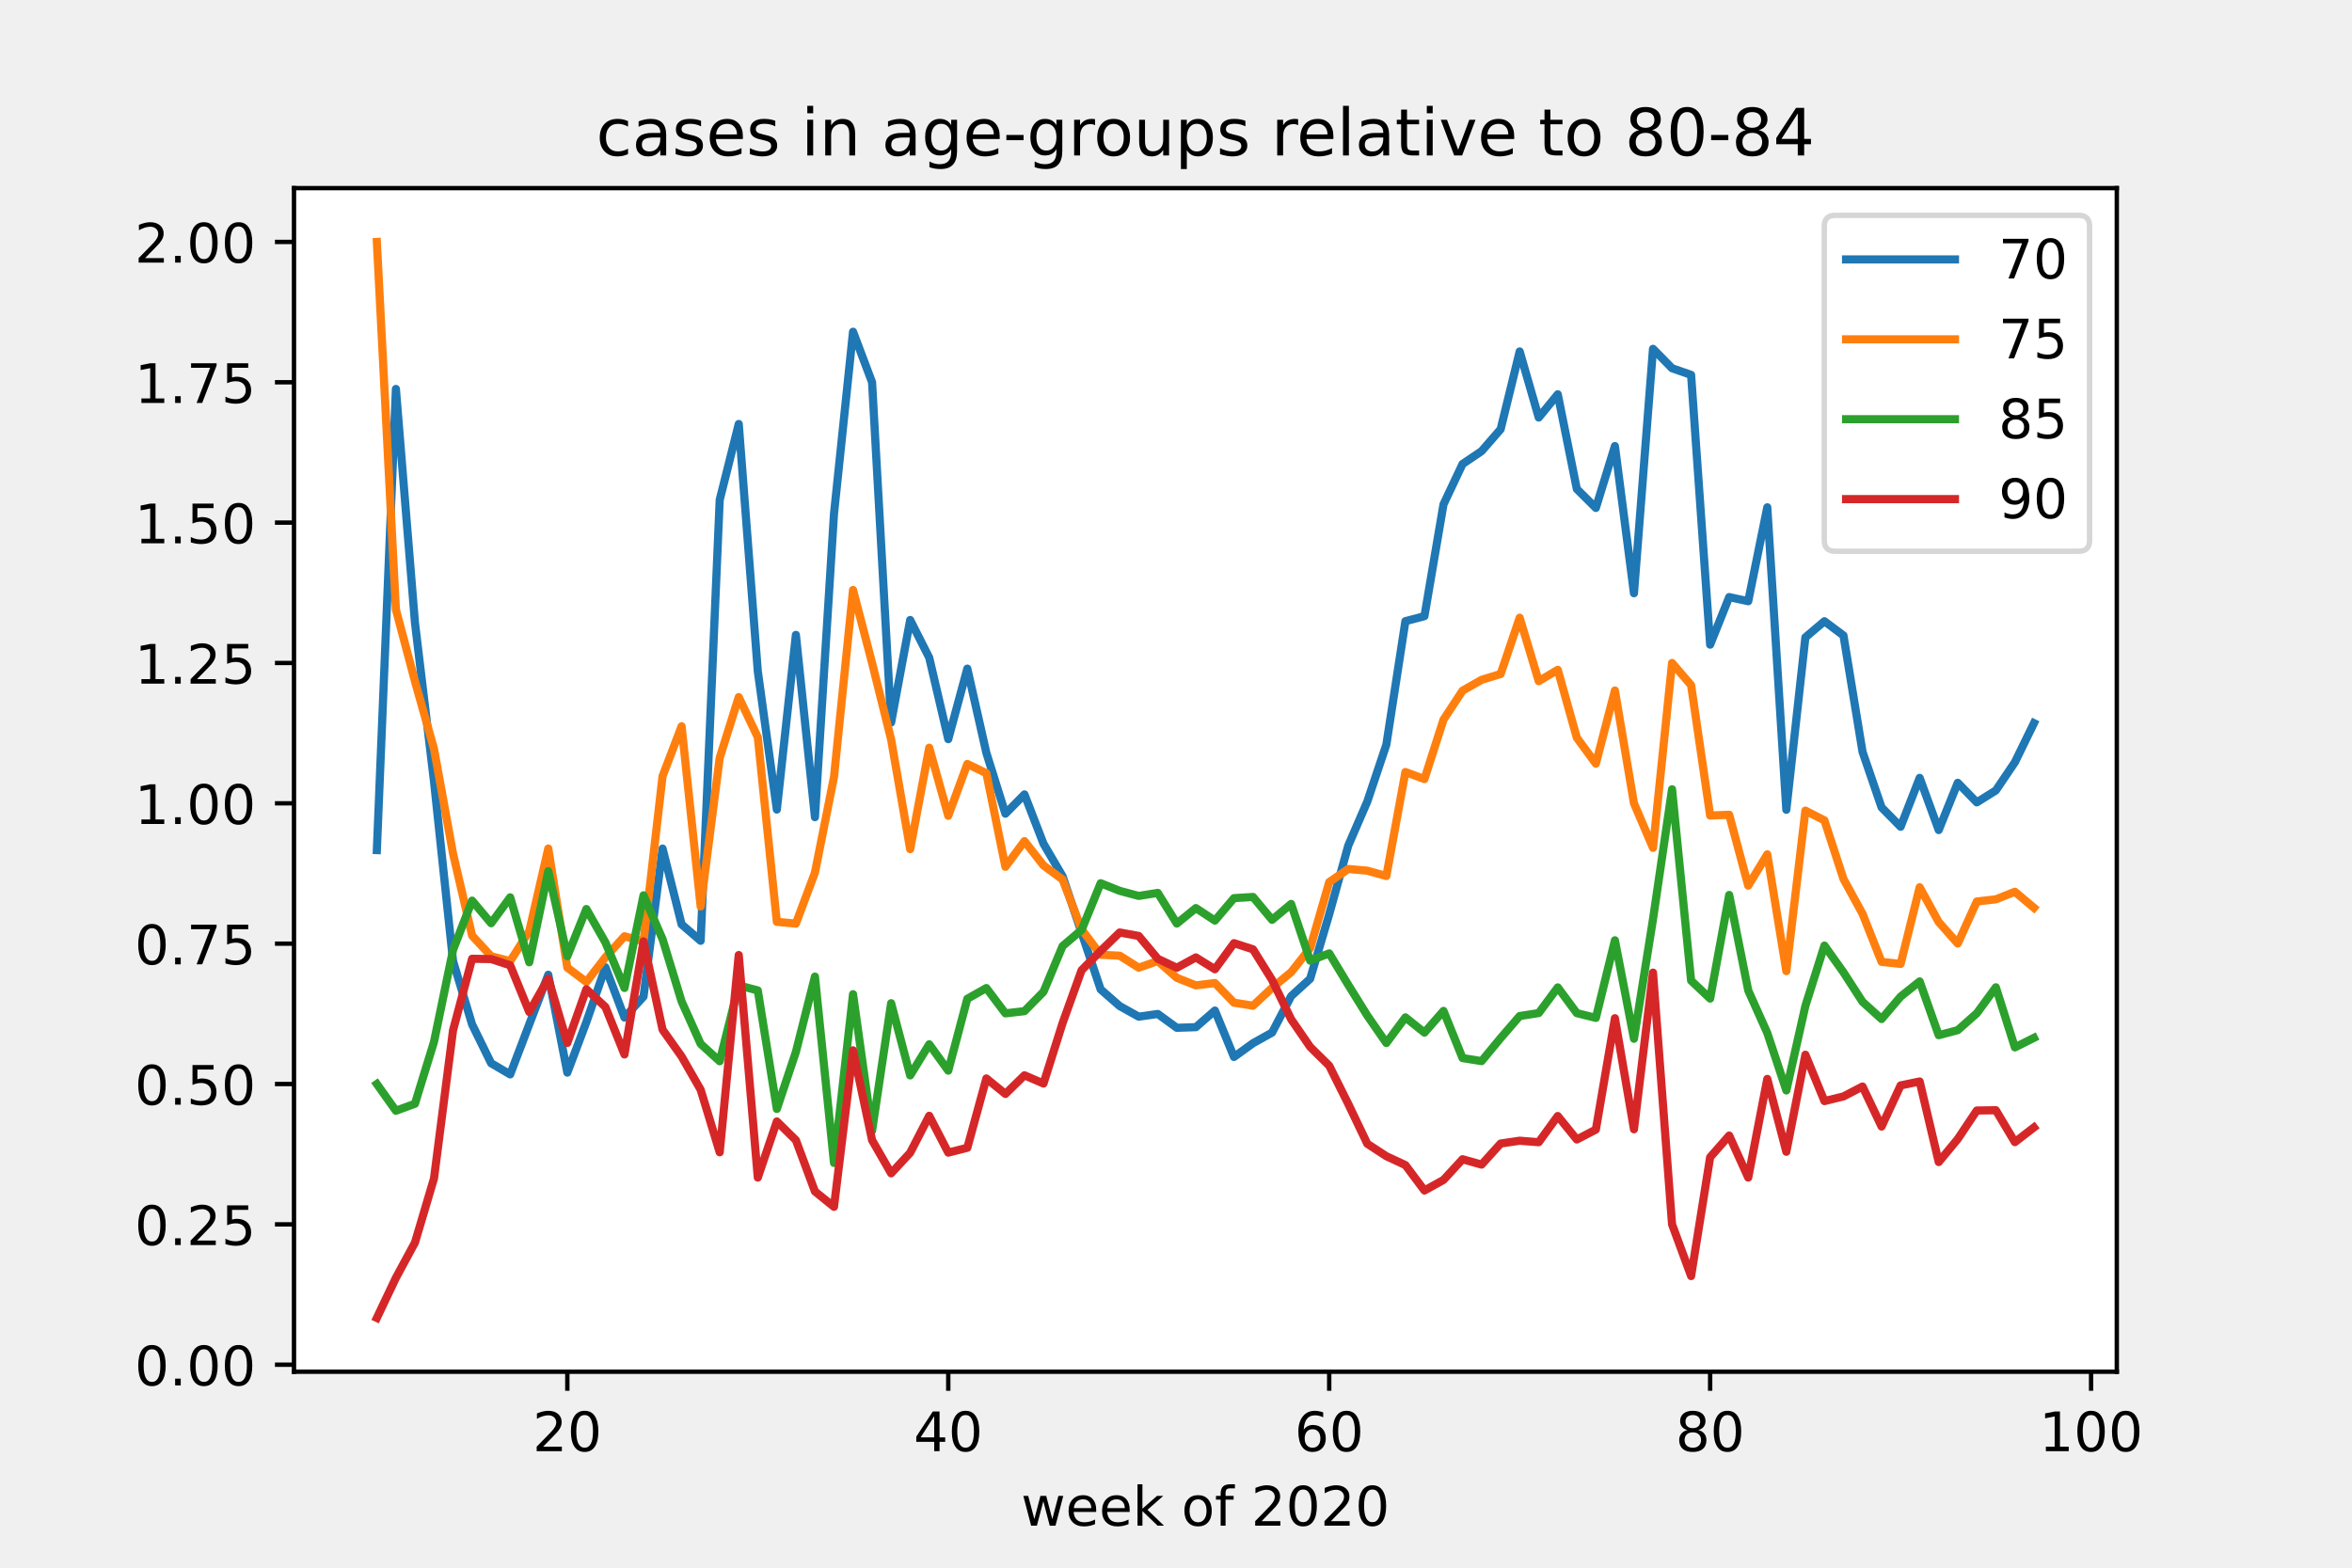
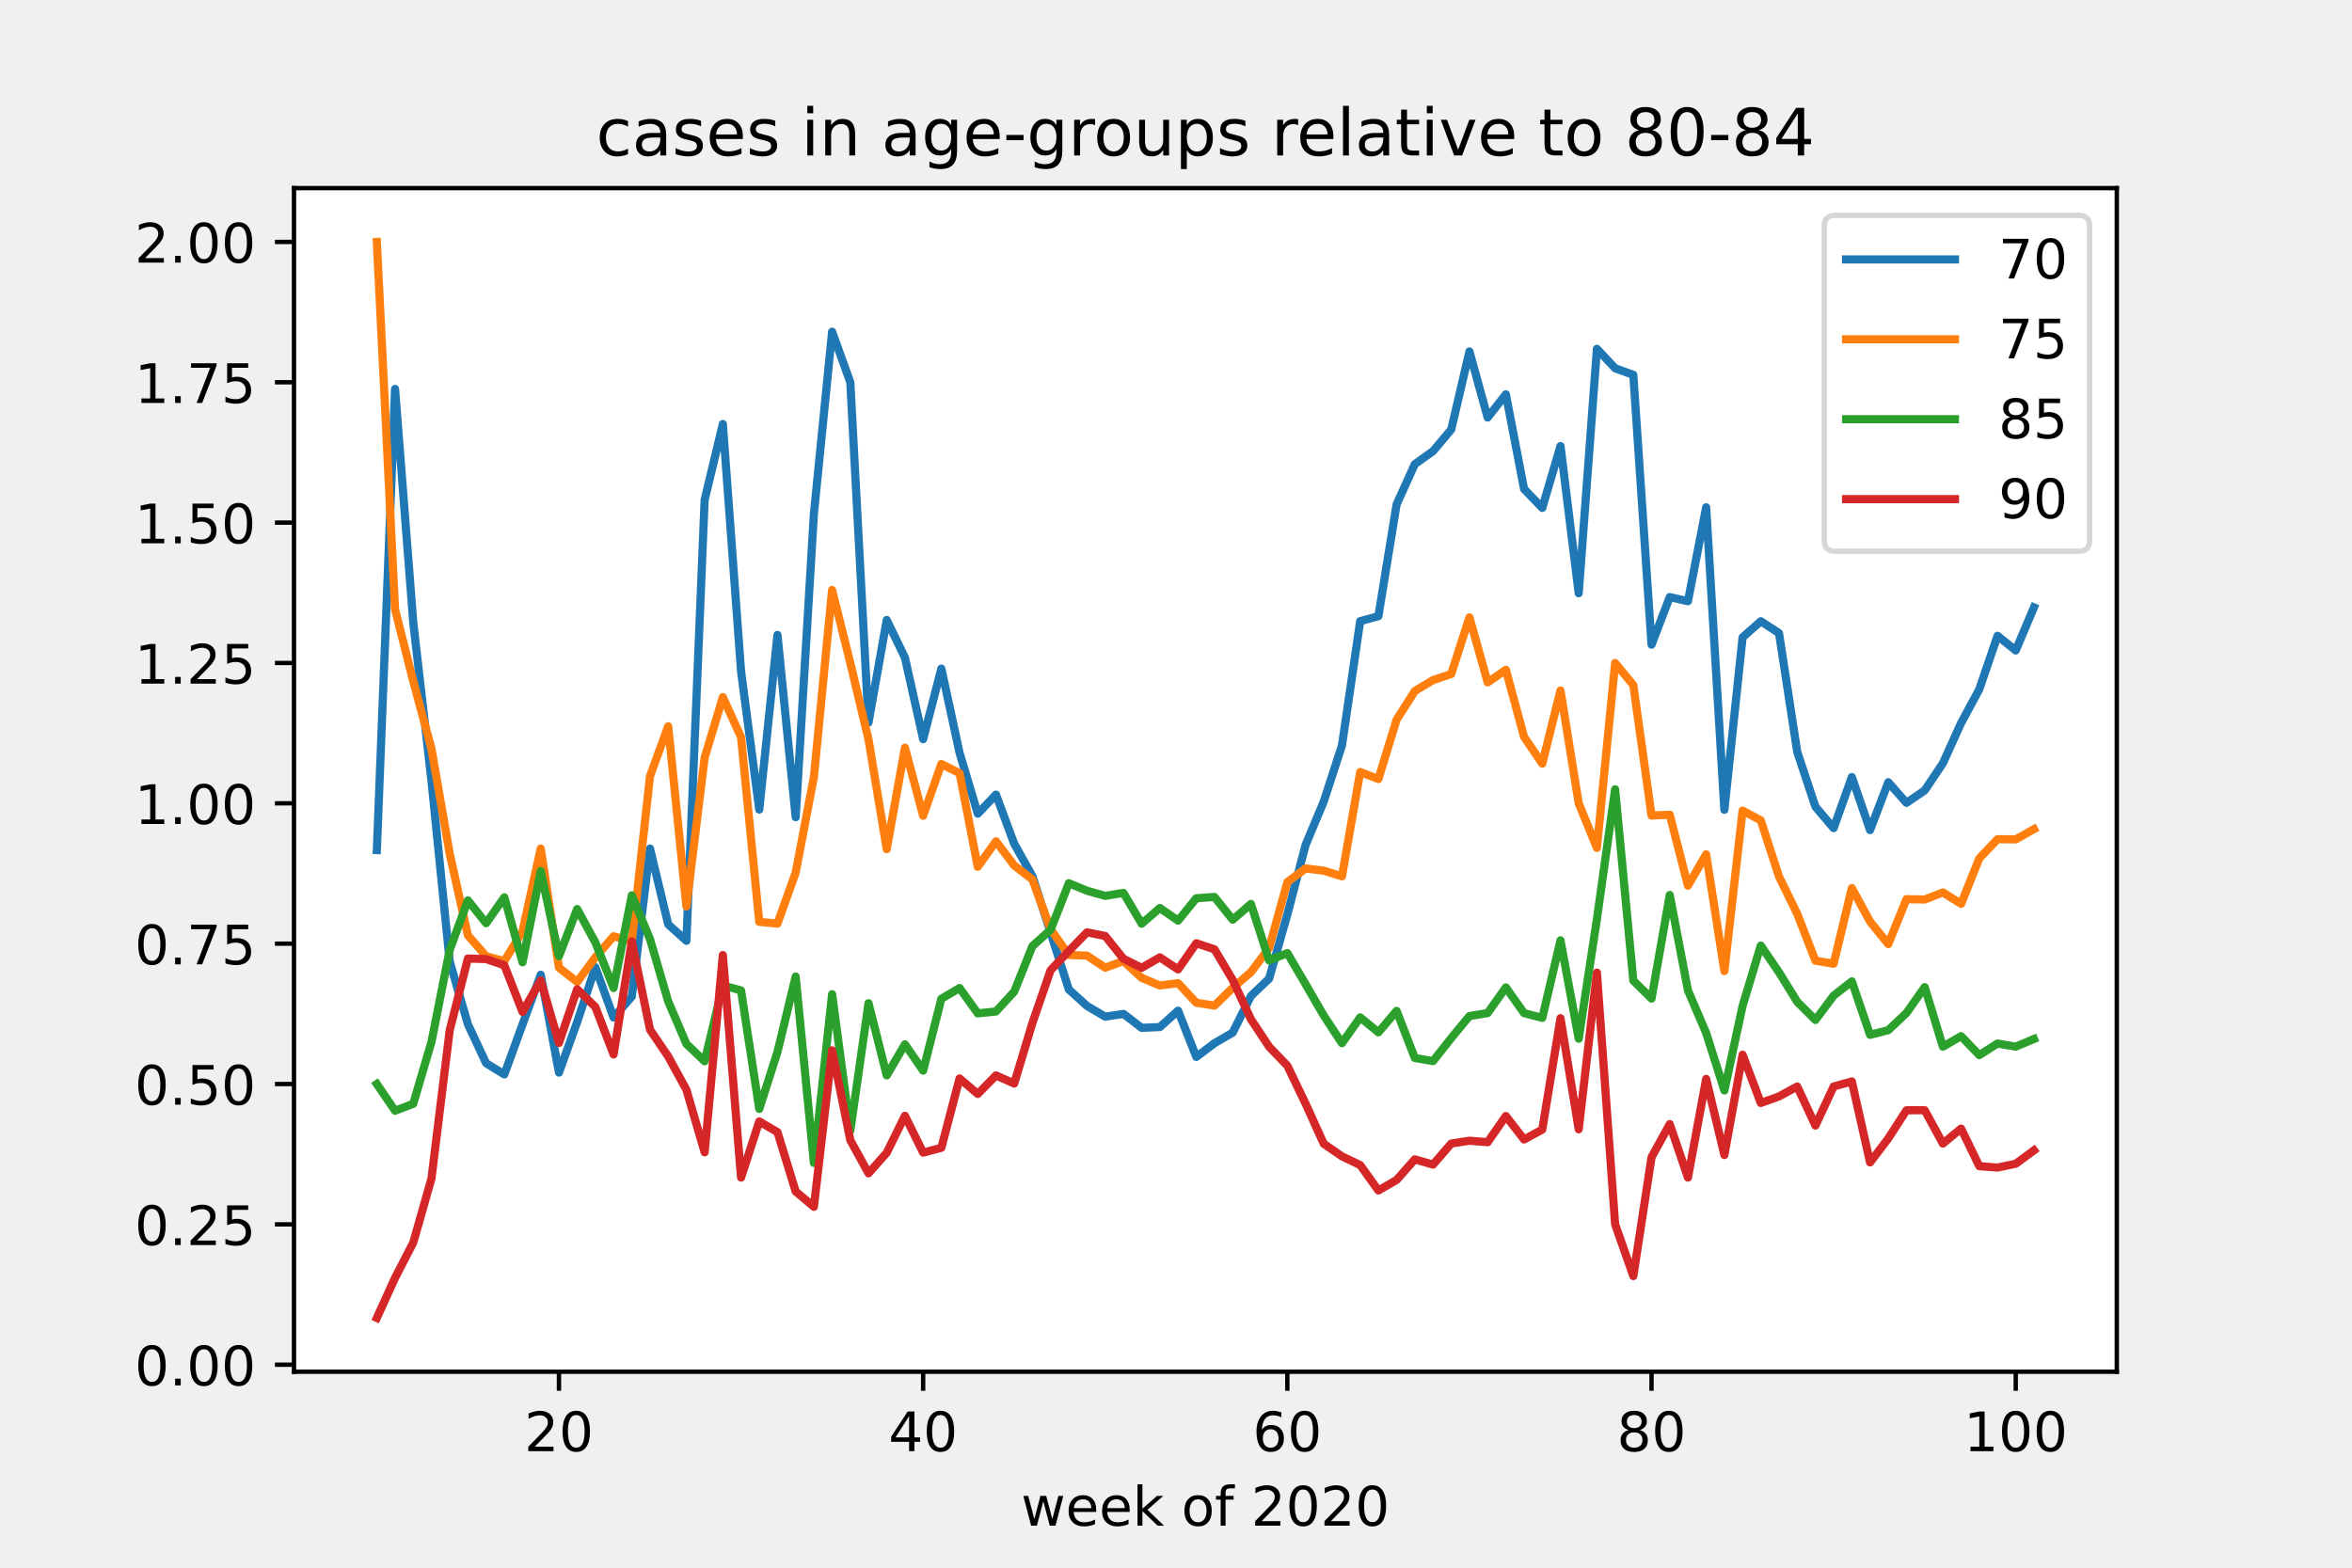
<svg xmlns="http://www.w3.org/2000/svg" xmlns:xlink="http://www.w3.org/1999/xlink" height="288pt" version="1.1" viewBox="0 0 432 288" width="432pt">
  <defs>
    <style type="text/css">*{stroke-linecap:butt;stroke-linejoin:round;}</style>
  </defs>
  <g id="figure_1">
    <g id="patch_1">
      <path d="M 0 288  L 432 288  L 432 0  L 0 0  z " style="fill:none;" />
    </g>
    <g id="axes_1">
      <g id="patch_2">
        <path d="M 54 252  L 388.8 252  L 388.8 34.56  L 54 34.56  z " style="fill:#ffffff;" />
      </g>
      <g id="matplotlib.axis_1">
        <g id="xtick_1">
          <g id="line2d_1">
            <defs>
-               <path d="M 0 0  L 0 3.5  " id="m9b6ae90cbb" style="stroke:#000000;stroke-width:0.8;" />
+               <path d="M 0 0  L 0 3.5  " id="m6899e95be1" style="stroke:#000000;stroke-width:0.8;" />
            </defs>
            <g>
-               <use style="stroke:#000000;stroke-width:0.8;" x="104.203" xlink:href="#m9b6ae90cbb" y="252" />
+               <use style="stroke:#000000;stroke-width:0.8;" x="102.665" xlink:href="#m6899e95be1" y="252" />
            </g>
          </g>
          <g id="text_1">
-             <g transform="translate(97.84001 266.5984)scale(0.1 -0.1)">
+             <g transform="translate(96.30223 266.5984)scale(0.1 -0.1)">
              <defs>
                <path d="M 1228 531  L 3431 531  L 3431 0  L 469 0  L 469 531  Q 828 903 1448 1529  Q 2069 2156 2228 2338  Q 2531 2678 2651 2914  Q 2772 3150 2772 3378  Q 2772 3750 2511 3984  Q 2250 4219 1831 4219  Q 1534 4219 1204 4116  Q 875 4013 500 3803  L 500 4441  Q 881 4594 1212 4672  Q 1544 4750 1819 4750  Q 2544 4750 2975 4387  Q 3406 4025 3406 3419  Q 3406 3131 3298 2873  Q 3191 2616 2906 2266  Q 2828 2175 2409 1742  Q 1991 1309 1228 531  z " id="DejaVuSans-32" transform="scale(0.015625)" />
                <path d="M 2034 4250  Q 1547 4250 1301 3770  Q 1056 3291 1056 2328  Q 1056 1369 1301 889  Q 1547 409 2034 409  Q 2525 409 2770 889  Q 3016 1369 3016 2328  Q 3016 3291 2770 3770  Q 2525 4250 2034 4250  z M 2034 4750  Q 2819 4750 3233 4129  Q 3647 3509 3647 2328  Q 3647 1150 3233 529  Q 2819 -91 2034 -91  Q 1250 -91 836 529  Q 422 1150 422 2328  Q 422 3509 836 4129  Q 1250 4750 2034 4750  z " id="DejaVuSans-30" transform="scale(0.015625)" />
              </defs>
              <use xlink:href="#DejaVuSans-32" />
              <use x="63.623" xlink:href="#DejaVuSans-30" />
            </g>
          </g>
        </g>
        <g id="xtick_2">
          <g id="line2d_2">
            <g>
-               <use style="stroke:#000000;stroke-width:0.8;" x="174.171" xlink:href="#m9b6ae90cbb" y="252" />
+               <use style="stroke:#000000;stroke-width:0.8;" x="169.558" xlink:href="#m6899e95be1" y="252" />
            </g>
          </g>
          <g id="text_2">
-             <g transform="translate(167.8087 266.5984)scale(0.1 -0.1)">
+             <g transform="translate(163.1953 266.5984)scale(0.1 -0.1)">
              <defs>
                <path d="M 2419 4116  L 825 1625  L 2419 1625  L 2419 4116  z M 2253 4666  L 3047 4666  L 3047 1625  L 3713 1625  L 3713 1100  L 3047 1100  L 3047 0  L 2419 0  L 2419 1100  L 313 1100  L 313 1709  L 2253 4666  z " id="DejaVuSans-34" transform="scale(0.015625)" />
              </defs>
              <use xlink:href="#DejaVuSans-34" />
              <use x="63.623" xlink:href="#DejaVuSans-30" />
            </g>
          </g>
        </g>
        <g id="xtick_3">
          <g id="line2d_3">
            <g>
-               <use style="stroke:#000000;stroke-width:0.8;" x="244.14" xlink:href="#m9b6ae90cbb" y="252" />
+               <use style="stroke:#000000;stroke-width:0.8;" x="236.451" xlink:href="#m6899e95be1" y="252" />
            </g>
          </g>
          <g id="text_3">
-             <g transform="translate(237.7773 266.5984)scale(0.1 -0.1)">
+             <g transform="translate(230.0884 266.5984)scale(0.1 -0.1)">
              <defs>
                <path d="M 2113 2584  Q 1688 2584 1439 2293  Q 1191 2003 1191 1497  Q 1191 994 1439 701  Q 1688 409 2113 409  Q 2538 409 2786 701  Q 3034 994 3034 1497  Q 3034 2003 2786 2293  Q 2538 2584 2113 2584  z M 3366 4563  L 3366 3988  Q 3128 4100 2886 4159  Q 2644 4219 2406 4219  Q 1781 4219 1451 3797  Q 1122 3375 1075 2522  Q 1259 2794 1537 2939  Q 1816 3084 2150 3084  Q 2853 3084 3261 2657  Q 3669 2231 3669 1497  Q 3669 778 3244 343  Q 2819 -91 2113 -91  Q 1303 -91 875 529  Q 447 1150 447 2328  Q 447 3434 972 4092  Q 1497 4750 2381 4750  Q 2619 4750 2861 4703  Q 3103 4656 3366 4563  z " id="DejaVuSans-36" transform="scale(0.015625)" />
              </defs>
              <use xlink:href="#DejaVuSans-36" />
              <use x="63.623" xlink:href="#DejaVuSans-30" />
            </g>
          </g>
        </g>
        <g id="xtick_4">
          <g id="line2d_4">
            <g>
-               <use style="stroke:#000000;stroke-width:0.8;" x="314.108" xlink:href="#m9b6ae90cbb" y="252" />
+               <use style="stroke:#000000;stroke-width:0.8;" x="303.344" xlink:href="#m6899e95be1" y="252" />
            </g>
          </g>
          <g id="text_4">
-             <g transform="translate(307.746 266.5984)scale(0.1 -0.1)">
+             <g transform="translate(296.9816 266.5984)scale(0.1 -0.1)">
              <defs>
                <path d="M 2034 2216  Q 1584 2216 1326 1975  Q 1069 1734 1069 1313  Q 1069 891 1326 650  Q 1584 409 2034 409  Q 2484 409 2743 651  Q 3003 894 3003 1313  Q 3003 1734 2745 1975  Q 2488 2216 2034 2216  z M 1403 2484  Q 997 2584 770 2862  Q 544 3141 544 3541  Q 544 4100 942 4425  Q 1341 4750 2034 4750  Q 2731 4750 3128 4425  Q 3525 4100 3525 3541  Q 3525 3141 3298 2862  Q 3072 2584 2669 2484  Q 3125 2378 3379 2068  Q 3634 1759 3634 1313  Q 3634 634 3220 271  Q 2806 -91 2034 -91  Q 1263 -91 848 271  Q 434 634 434 1313  Q 434 1759 690 2068  Q 947 2378 1403 2484  z M 1172 3481  Q 1172 3119 1398 2916  Q 1625 2713 2034 2713  Q 2441 2713 2670 2916  Q 2900 3119 2900 3481  Q 2900 3844 2670 4047  Q 2441 4250 2034 4250  Q 1625 4250 1398 4047  Q 1172 3844 1172 3481  z " id="DejaVuSans-38" transform="scale(0.015625)" />
              </defs>
              <use xlink:href="#DejaVuSans-38" />
              <use x="63.623" xlink:href="#DejaVuSans-30" />
            </g>
          </g>
        </g>
        <g id="xtick_5">
          <g id="line2d_5">
            <g>
-               <use style="stroke:#000000;stroke-width:0.8;" x="384.077" xlink:href="#m9b6ae90cbb" y="252" />
+               <use style="stroke:#000000;stroke-width:0.8;" x="370.237" xlink:href="#m6899e95be1" y="252" />
            </g>
          </g>
          <g id="text_5">
-             <g transform="translate(374.5334 266.5984)scale(0.1 -0.1)">
+             <g transform="translate(360.6934 266.5984)scale(0.1 -0.1)">
              <defs>
                <path d="M 794 531  L 1825 531  L 1825 4091  L 703 3866  L 703 4441  L 1819 4666  L 2450 4666  L 2450 531  L 3481 531  L 3481 0  L 794 0  L 794 531  z " id="DejaVuSans-31" transform="scale(0.015625)" />
              </defs>
              <use xlink:href="#DejaVuSans-31" />
              <use x="63.623" xlink:href="#DejaVuSans-30" />
              <use x="127.246" xlink:href="#DejaVuSans-30" />
            </g>
          </g>
        </g>
        <g id="text_6">
          <g transform="translate(187.5398 280.2766)scale(0.1 -0.1)">
            <defs>
              <path d="M 269 3500  L 844 3500  L 1563 769  L 2278 3500  L 2956 3500  L 3675 769  L 4391 3500  L 4966 3500  L 4050 0  L 3372 0  L 2619 2869  L 1863 0  L 1184 0  L 269 3500  z " id="DejaVuSans-77" transform="scale(0.015625)" />
              <path d="M 3597 1894  L 3597 1613  L 953 1613  Q 991 1019 1311 708  Q 1631 397 2203 397  Q 2534 397 2845 478  Q 3156 559 3463 722  L 3463 178  Q 3153 47 2828 -22  Q 2503 -91 2169 -91  Q 1331 -91 842 396  Q 353 884 353 1716  Q 353 2575 817 3079  Q 1281 3584 2069 3584  Q 2775 3584 3186 3129  Q 3597 2675 3597 1894  z M 3022 2063  Q 3016 2534 2758 2815  Q 2500 3097 2075 3097  Q 1594 3097 1305 2825  Q 1016 2553 972 2059  L 3022 2063  z " id="DejaVuSans-65" transform="scale(0.015625)" />
              <path d="M 581 4863  L 1159 4863  L 1159 1991  L 2875 3500  L 3609 3500  L 1753 1863  L 3688 0  L 2938 0  L 1159 1709  L 1159 0  L 581 0  L 581 4863  z " id="DejaVuSans-6b" transform="scale(0.015625)" />
              <path id="DejaVuSans-20" transform="scale(0.015625)" />
              <path d="M 1959 3097  Q 1497 3097 1228 2736  Q 959 2375 959 1747  Q 959 1119 1226 758  Q 1494 397 1959 397  Q 2419 397 2687 759  Q 2956 1122 2956 1747  Q 2956 2369 2687 2733  Q 2419 3097 1959 3097  z M 1959 3584  Q 2709 3584 3137 3096  Q 3566 2609 3566 1747  Q 3566 888 3137 398  Q 2709 -91 1959 -91  Q 1206 -91 779 398  Q 353 888 353 1747  Q 353 2609 779 3096  Q 1206 3584 1959 3584  z " id="DejaVuSans-6f" transform="scale(0.015625)" />
              <path d="M 2375 4863  L 2375 4384  L 1825 4384  Q 1516 4384 1395 4259  Q 1275 4134 1275 3809  L 1275 3500  L 2222 3500  L 2222 3053  L 1275 3053  L 1275 0  L 697 0  L 697 3053  L 147 3053  L 147 3500  L 697 3500  L 697 3744  Q 697 4328 969 4595  Q 1241 4863 1831 4863  L 2375 4863  z " id="DejaVuSans-66" transform="scale(0.015625)" />
            </defs>
            <use xlink:href="#DejaVuSans-77" />
            <use x="81.787" xlink:href="#DejaVuSans-65" />
            <use x="143.311" xlink:href="#DejaVuSans-65" />
            <use x="204.834" xlink:href="#DejaVuSans-6b" />
            <use x="262.744" xlink:href="#DejaVuSans-20" />
            <use x="294.531" xlink:href="#DejaVuSans-6f" />
            <use x="355.713" xlink:href="#DejaVuSans-66" />
            <use x="390.918" xlink:href="#DejaVuSans-20" />
            <use x="422.705" xlink:href="#DejaVuSans-32" />
            <use x="486.328" xlink:href="#DejaVuSans-30" />
            <use x="549.951" xlink:href="#DejaVuSans-32" />
            <use x="613.574" xlink:href="#DejaVuSans-30" />
          </g>
        </g>
      </g>
      <g id="matplotlib.axis_2">
        <g id="ytick_1">
          <g id="line2d_6">
            <defs>
-               <path d="M 0 0  L -3.5 0  " id="ma96540dbd6" style="stroke:#000000;stroke-width:0.8;" />
+               <path d="M 0 0  L -3.5 0  " id="m7a7db77ece" style="stroke:#000000;stroke-width:0.8;" />
            </defs>
            <g>
-               <use style="stroke:#000000;stroke-width:0.8;" x="54" xlink:href="#ma96540dbd6" y="250.711" />
+               <use style="stroke:#000000;stroke-width:0.8;" x="54" xlink:href="#m7a7db77ece" y="250.711" />
            </g>
          </g>
          <g id="text_7">
            <g transform="translate(24.73438 254.51)scale(0.1 -0.1)">
              <defs>
                <path d="M 684 794  L 1344 794  L 1344 0  L 684 0  L 684 794  z " id="DejaVuSans-2e" transform="scale(0.015625)" />
              </defs>
              <use xlink:href="#DejaVuSans-30" />
              <use x="63.623" xlink:href="#DejaVuSans-2e" />
              <use x="95.41" xlink:href="#DejaVuSans-30" />
              <use x="159.033" xlink:href="#DejaVuSans-30" />
            </g>
          </g>
        </g>
        <g id="ytick_2">
          <g id="line2d_7">
            <g>
-               <use style="stroke:#000000;stroke-width:0.8;" x="54" xlink:href="#ma96540dbd6" y="224.927" />
+               <use style="stroke:#000000;stroke-width:0.8;" x="54" xlink:href="#m7a7db77ece" y="224.927" />
            </g>
          </g>
          <g id="text_8">
            <g transform="translate(24.73438 228.7267)scale(0.1 -0.1)">
              <defs>
                <path d="M 691 4666  L 3169 4666  L 3169 4134  L 1269 4134  L 1269 2991  Q 1406 3038 1543 3061  Q 1681 3084 1819 3084  Q 2600 3084 3056 2656  Q 3513 2228 3513 1497  Q 3513 744 3044 326  Q 2575 -91 1722 -91  Q 1428 -91 1123 -41  Q 819 9 494 109  L 494 744  Q 775 591 1075 516  Q 1375 441 1709 441  Q 2250 441 2565 725  Q 2881 1009 2881 1497  Q 2881 1984 2565 2268  Q 2250 2553 1709 2553  Q 1456 2553 1204 2497  Q 953 2441 691 2322  L 691 4666  z " id="DejaVuSans-35" transform="scale(0.015625)" />
              </defs>
              <use xlink:href="#DejaVuSans-30" />
              <use x="63.623" xlink:href="#DejaVuSans-2e" />
              <use x="95.41" xlink:href="#DejaVuSans-32" />
              <use x="159.033" xlink:href="#DejaVuSans-35" />
            </g>
          </g>
        </g>
        <g id="ytick_3">
          <g id="line2d_8">
            <g>
-               <use style="stroke:#000000;stroke-width:0.8;" x="54" xlink:href="#ma96540dbd6" y="199.144" />
+               <use style="stroke:#000000;stroke-width:0.8;" x="54" xlink:href="#m7a7db77ece" y="199.144" />
            </g>
          </g>
          <g id="text_9">
            <g transform="translate(24.73438 202.9433)scale(0.1 -0.1)">
              <use xlink:href="#DejaVuSans-30" />
              <use x="63.623" xlink:href="#DejaVuSans-2e" />
              <use x="95.41" xlink:href="#DejaVuSans-35" />
              <use x="159.033" xlink:href="#DejaVuSans-30" />
            </g>
          </g>
        </g>
        <g id="ytick_4">
          <g id="line2d_9">
            <g>
-               <use style="stroke:#000000;stroke-width:0.8;" x="54" xlink:href="#ma96540dbd6" y="173.361" />
+               <use style="stroke:#000000;stroke-width:0.8;" x="54" xlink:href="#m7a7db77ece" y="173.361" />
            </g>
          </g>
          <g id="text_10">
            <g transform="translate(24.73438 177.1599)scale(0.1 -0.1)">
              <defs>
                <path d="M 525 4666  L 3525 4666  L 3525 4397  L 1831 0  L 1172 0  L 2766 4134  L 525 4134  L 525 4666  z " id="DejaVuSans-37" transform="scale(0.015625)" />
              </defs>
              <use xlink:href="#DejaVuSans-30" />
              <use x="63.623" xlink:href="#DejaVuSans-2e" />
              <use x="95.41" xlink:href="#DejaVuSans-37" />
              <use x="159.033" xlink:href="#DejaVuSans-35" />
            </g>
          </g>
        </g>
        <g id="ytick_5">
          <g id="line2d_10">
            <g>
-               <use style="stroke:#000000;stroke-width:0.8;" x="54" xlink:href="#ma96540dbd6" y="147.577" />
+               <use style="stroke:#000000;stroke-width:0.8;" x="54" xlink:href="#m7a7db77ece" y="147.577" />
            </g>
          </g>
          <g id="text_11">
            <g transform="translate(24.73438 151.3765)scale(0.1 -0.1)">
              <use xlink:href="#DejaVuSans-31" />
              <use x="63.623" xlink:href="#DejaVuSans-2e" />
              <use x="95.41" xlink:href="#DejaVuSans-30" />
              <use x="159.033" xlink:href="#DejaVuSans-30" />
            </g>
          </g>
        </g>
        <g id="ytick_6">
          <g id="line2d_11">
            <g>
-               <use style="stroke:#000000;stroke-width:0.8;" x="54" xlink:href="#ma96540dbd6" y="121.794" />
+               <use style="stroke:#000000;stroke-width:0.8;" x="54" xlink:href="#m7a7db77ece" y="121.794" />
            </g>
          </g>
          <g id="text_12">
            <g transform="translate(24.73438 125.5931)scale(0.1 -0.1)">
              <use xlink:href="#DejaVuSans-31" />
              <use x="63.623" xlink:href="#DejaVuSans-2e" />
              <use x="95.41" xlink:href="#DejaVuSans-32" />
              <use x="159.033" xlink:href="#DejaVuSans-35" />
            </g>
          </g>
        </g>
        <g id="ytick_7">
          <g id="line2d_12">
            <g>
-               <use style="stroke:#000000;stroke-width:0.8;" x="54" xlink:href="#ma96540dbd6" y="96.01" />
+               <use style="stroke:#000000;stroke-width:0.8;" x="54" xlink:href="#m7a7db77ece" y="96.01" />
            </g>
          </g>
          <g id="text_13">
            <g transform="translate(24.73438 99.80965)scale(0.1 -0.1)">
              <use xlink:href="#DejaVuSans-31" />
              <use x="63.623" xlink:href="#DejaVuSans-2e" />
              <use x="95.41" xlink:href="#DejaVuSans-35" />
              <use x="159.033" xlink:href="#DejaVuSans-30" />
            </g>
          </g>
        </g>
        <g id="ytick_8">
          <g id="line2d_13">
            <g>
-               <use style="stroke:#000000;stroke-width:0.8;" x="54" xlink:href="#ma96540dbd6" y="70.227" />
+               <use style="stroke:#000000;stroke-width:0.8;" x="54" xlink:href="#m7a7db77ece" y="70.227" />
            </g>
          </g>
          <g id="text_14">
            <g transform="translate(24.73438 74.02625)scale(0.1 -0.1)">
              <use xlink:href="#DejaVuSans-31" />
              <use x="63.623" xlink:href="#DejaVuSans-2e" />
              <use x="95.41" xlink:href="#DejaVuSans-37" />
              <use x="159.033" xlink:href="#DejaVuSans-35" />
            </g>
          </g>
        </g>
        <g id="ytick_9">
          <g id="line2d_14">
            <g>
-               <use style="stroke:#000000;stroke-width:0.8;" x="54" xlink:href="#ma96540dbd6" y="44.444" />
+               <use style="stroke:#000000;stroke-width:0.8;" x="54" xlink:href="#m7a7db77ece" y="44.444" />
            </g>
          </g>
          <g id="text_15">
            <g transform="translate(24.73438 48.24285)scale(0.1 -0.1)">
              <use xlink:href="#DejaVuSans-32" />
              <use x="63.623" xlink:href="#DejaVuSans-2e" />
              <use x="95.41" xlink:href="#DejaVuSans-30" />
              <use x="159.033" xlink:href="#DejaVuSans-30" />
            </g>
          </g>
        </g>
      </g>
      <g id="line2d_15">
-         <path clip-path="url(#p3c0841e278)" d="M 69.218 156.172  L 72.717 71.455  L 76.215 114.372  L 79.713 143.542  L 83.212 176.564  L 86.71 188.195  L 90.209 195.326  L 93.707 197.379  L 97.206 188.192  L 100.704 179.071  L 104.203 197.048  L 107.701 187.759  L 111.199 177.696  L 114.698 186.931  L 118.196 183.082  L 121.695 155.894  L 125.193 169.822  L 128.692 172.834  L 132.19 91.829  L 135.688 77.892  L 139.187 123.311  L 142.685 148.723  L 146.184 116.637  L 149.682 150.124  L 153.181 94.399  L 156.679 60.945  L 160.177 70.227  L 163.676 132.732  L 167.174 113.901  L 170.673 120.821  L 174.171 135.791  L 177.67 122.834  L 181.168 138.311  L 184.666 149.484  L 188.165 145.941  L 191.663 154.995  L 195.162 160.968  L 198.66 171.355  L 202.159 181.761  L 205.657 184.827  L 209.155 186.772  L 212.654 186.274  L 216.152 188.817  L 219.651 188.701  L 223.149 185.649  L 226.648 194.176  L 230.146 191.645  L 233.645 189.697  L 237.143 183.006  L 240.641 179.809  L 244.14 167.956  L 247.638 155.35  L 251.137 147.245  L 254.635 136.804  L 258.134 114.119  L 261.632 113.199  L 265.13 92.66  L 268.629 85.244  L 272.127 82.881  L 275.626 78.855  L 279.124 64.566  L 282.623 76.706  L 286.121 72.439  L 289.619 89.834  L 293.118 93.311  L 296.616 81.947  L 300.115 108.985  L 303.613 64.088  L 307.112 67.649  L 310.61 68.87  L 314.108 118.431  L 317.607 109.691  L 321.105 110.449  L 324.604 93.198  L 328.102 148.763  L 331.601 117.086  L 335.099 114.128  L 338.597 116.746  L 342.096 138.118  L 345.594 148.327  L 349.093 151.885  L 352.591 142.904  L 356.09 152.488  L 359.588 143.808  L 363.087 147.399  L 366.585 145.208  L 370.083 140.028  L 373.582 132.855  " style="fill:none;stroke:#1f77b4;stroke-linecap:square;stroke-width:1.5;" />
+         <path clip-path="url(#p4b8d8037f3)" d="M 69.218 156.172  L 72.563 71.455  L 75.907 114.372  L 79.252 143.462  L 82.597 176.616  L 85.941 188.158  L 89.286 195.326  L 92.631 197.379  L 95.975 188.192  L 99.32 179.071  L 102.665 197.048  L 106.009 187.759  L 109.354 177.696  L 112.699 186.931  L 116.043 183.082  L 119.388 155.894  L 122.733 169.822  L 126.077 172.834  L 129.422 91.829  L 132.767 77.892  L 136.111 123.311  L 139.456 148.723  L 142.801 116.637  L 146.145 150.124  L 149.49 94.399  L 152.835 60.945  L 156.179 70.227  L 159.524 132.732  L 162.869 113.901  L 166.213 120.821  L 169.558 135.791  L 172.902 122.834  L 176.247 138.311  L 179.592 149.484  L 182.936 145.978  L 186.281 154.995  L 189.626 160.968  L 192.97 171.332  L 196.315 181.775  L 199.66 184.803  L 203.004 186.772  L 206.349 186.262  L 209.694 188.825  L 213.038 188.677  L 216.383 185.671  L 219.728 194.167  L 223.072 191.645  L 226.417 189.697  L 229.762 182.973  L 233.106 179.778  L 236.451 168.007  L 239.796 155.243  L 243.14 147.245  L 246.485 136.936  L 249.83 114.119  L 253.174 113.199  L 256.519 92.66  L 259.864 85.276  L 263.208 82.881  L 266.553 78.906  L 269.898 64.566  L 273.242 76.706  L 276.587 72.439  L 279.931 89.834  L 283.276 93.311  L 286.621 81.947  L 289.965 108.985  L 293.31 64.088  L 296.655 67.649  L 299.999 68.87  L 303.344 118.431  L 306.689 109.691  L 310.033 110.449  L 313.378 93.198  L 316.723 148.763  L 320.067 117.086  L 323.412 114.128  L 326.757 116.311  L 330.101 138.118  L 333.446 148.203  L 336.791 152.141  L 340.135 142.748  L 343.48 152.494  L 346.825 143.703  L 350.169 147.488  L 353.514 145.211  L 356.859 140.213  L 360.203 132.821  L 363.548 126.624  L 366.893 116.8  L 370.237 119.495  L 373.582 111.581  " style="fill:none;stroke:#1f77b4;stroke-linecap:square;stroke-width:1.5;" />
      </g>
      <g id="line2d_16">
-         <path clip-path="url(#p3c0841e278)" d="M 69.218 44.444  L 72.717 111.972  L 76.215 125.147  L 79.713 137.571  L 83.212 156.819  L 86.71 171.876  L 90.209 175.665  L 93.707 176.576  L 97.206 171.079  L 100.704 155.883  L 104.203 177.763  L 107.701 180.392  L 111.199 175.871  L 114.698 172.004  L 118.196 172.938  L 121.695 142.587  L 125.193 133.422  L 128.692 166.52  L 132.19 139.215  L 135.688 128.065  L 139.187 135.444  L 142.685 169.35  L 146.184 169.677  L 149.682 160.31  L 153.181 142.743  L 156.679 108.386  L 160.177 121.794  L 163.676 135.858  L 167.174 155.996  L 170.673 137.361  L 174.171 149.869  L 177.67 140.351  L 181.168 142.041  L 184.666 159.242  L 188.165 154.523  L 191.663 158.99  L 195.162 161.566  L 198.66 170.717  L 202.159 175.404  L 205.657 175.567  L 209.155 177.775  L 212.654 176.553  L 216.152 179.638  L 219.651 181.024  L 223.149 180.592  L 226.648 184.208  L 230.146 184.755  L 233.645 181.479  L 237.143 178.606  L 240.641 174.182  L 244.14 162.059  L 247.638 159.642  L 251.137 159.953  L 254.635 160.934  L 258.134 141.828  L 261.632 143.123  L 265.13 132.213  L 268.629 126.887  L 272.127 124.896  L 275.626 123.82  L 279.124 113.48  L 282.623 125.137  L 286.121 123.054  L 289.619 135.523  L 293.118 140.288  L 296.616 126.852  L 300.115 147.577  L 303.613 155.762  L 307.112 121.794  L 310.61 125.865  L 314.108 149.819  L 317.607 149.682  L 321.105 162.703  L 324.604 156.953  L 328.102 178.399  L 331.601 148.922  L 335.099 150.713  L 338.597 161.473  L 342.096 167.868  L 345.594 176.705  L 349.093 177.081  L 352.591 163.001  L 356.09 169.392  L 359.588 173.334  L 363.087 165.614  L 366.585 165.214  L 370.083 163.828  L 373.582 166.769  " style="fill:none;stroke:#ff7f0e;stroke-linecap:square;stroke-width:1.5;" />
+         <path clip-path="url(#p4b8d8037f3)" d="M 69.218 44.444  L 72.563 111.972  L 75.907 125.147  L 79.252 137.571  L 82.597 156.819  L 85.941 171.83  L 89.286 175.665  L 92.631 176.576  L 95.975 171.079  L 99.32 155.883  L 102.665 177.763  L 106.009 180.392  L 109.354 175.871  L 112.699 172.004  L 116.043 172.938  L 119.388 142.587  L 122.733 133.422  L 126.077 166.52  L 129.422 139.215  L 132.767 128.065  L 136.111 135.444  L 139.456 169.35  L 142.801 169.677  L 146.145 160.31  L 149.49 142.743  L 152.835 108.386  L 156.179 121.794  L 159.524 135.858  L 162.869 155.996  L 166.213 137.361  L 169.558 149.869  L 172.902 140.351  L 176.247 142.041  L 179.592 159.242  L 182.936 154.557  L 186.281 158.99  L 189.626 161.566  L 192.97 170.717  L 196.315 175.441  L 199.66 175.558  L 203.004 177.775  L 206.349 176.553  L 209.694 179.648  L 213.038 181.043  L 216.383 180.615  L 219.728 184.213  L 223.072 184.736  L 226.417 181.479  L 229.762 178.606  L 233.106 174.149  L 236.451 162.059  L 239.796 159.54  L 243.14 159.953  L 246.485 160.988  L 249.83 141.828  L 253.174 143.123  L 256.519 132.213  L 259.864 126.951  L 263.208 124.943  L 266.553 123.82  L 269.898 113.415  L 273.242 125.364  L 276.587 123.054  L 279.931 135.374  L 283.276 140.288  L 286.621 126.852  L 289.965 147.577  L 293.31 155.762  L 296.655 121.794  L 299.999 125.865  L 303.344 149.819  L 306.689 149.682  L 310.033 162.703  L 313.378 156.953  L 316.723 178.399  L 320.067 148.922  L 323.412 150.713  L 326.757 161.039  L 330.101 167.868  L 333.446 176.49  L 336.791 177.044  L 340.135 163.156  L 343.48 169.302  L 346.825 173.439  L 350.169 165.183  L 353.514 165.248  L 356.859 163.946  L 360.203 166.048  L 363.548 157.689  L 366.893 154.169  L 370.237 154.204  L 373.582 152.32  " style="fill:none;stroke:#ff7f0e;stroke-linecap:square;stroke-width:1.5;" />
      </g>
      <g id="line2d_17">
-         <path clip-path="url(#p3c0841e278)" d="M 69.218 199.144  L 72.717 204.055  L 76.215 202.772  L 79.713 191.397  L 83.212 174.516  L 86.71 165.456  L 90.209 169.608  L 93.707 164.85  L 97.206 176.783  L 100.704 160.036  L 104.203 175.666  L 107.701 166.998  L 111.199 173.132  L 114.698 181.503  L 118.196 164.484  L 121.695 172.529  L 125.193 183.977  L 128.692 191.777  L 132.19 194.963  L 135.688 181.026  L 139.187 181.955  L 142.685 203.728  L 146.184 193.251  L 149.682 179.409  L 153.181 213.647  L 156.679 182.643  L 160.177 207.738  L 163.676 184.299  L 167.174 197.565  L 170.673 191.847  L 174.171 196.688  L 177.67 183.488  L 181.168 181.514  L 184.666 186.161  L 188.165 185.761  L 191.663 182.205  L 195.162 173.816  L 198.66 170.835  L 202.159 162.258  L 205.657 163.655  L 209.155 164.594  L 212.654 164.033  L 216.152 169.666  L 219.651 166.825  L 223.149 169.121  L 226.648 164.998  L 230.146 164.782  L 233.645 168.981  L 237.143 166.063  L 240.641 176.478  L 244.14 175.145  L 247.638 180.93  L 251.137 186.568  L 254.635 191.615  L 258.134 186.899  L 261.632 189.702  L 265.13 185.714  L 268.629 194.38  L 272.127 194.938  L 275.626 190.707  L 279.124 186.657  L 282.623 186.111  L 286.121 181.395  L 289.619 186.122  L 293.118 186.995  L 296.616 172.744  L 300.115 190.827  L 303.613 168.859  L 307.112 144.999  L 310.61 180.146  L 314.108 183.45  L 317.607 164.415  L 321.105 181.955  L 324.604 189.768  L 328.102 200.329  L 331.601 184.795  L 335.099 173.709  L 338.597 178.626  L 342.096 184.04  L 345.594 187.206  L 349.093 183.087  L 352.591 180.293  L 356.09 190.178  L 359.588 189.249  L 363.087 186.152  L 366.585 181.376  L 370.083 192.416  L 373.582 190.666  " style="fill:none;stroke:#2ca02c;stroke-linecap:square;stroke-width:1.5;" />
+         <path clip-path="url(#p4b8d8037f3)" d="M 69.218 199.144  L 72.563 204.055  L 75.907 202.772  L 79.252 191.397  L 82.597 174.516  L 85.941 165.406  L 89.286 169.608  L 92.631 164.85  L 95.975 176.783  L 99.32 160.036  L 102.665 175.666  L 106.009 166.998  L 109.354 173.132  L 112.699 181.503  L 116.043 164.484  L 119.388 172.529  L 122.733 183.977  L 126.077 191.777  L 129.422 194.963  L 132.767 181.026  L 136.111 181.955  L 139.456 203.728  L 142.801 193.251  L 146.145 179.409  L 149.49 213.647  L 152.835 182.643  L 156.179 207.738  L 159.524 184.299  L 162.869 197.565  L 166.213 191.847  L 169.558 196.688  L 172.902 183.488  L 176.247 181.514  L 179.592 186.161  L 182.936 185.821  L 186.281 182.175  L 189.626 173.816  L 192.97 170.811  L 196.315 162.255  L 199.66 163.642  L 203.004 164.579  L 206.349 164.033  L 209.694 169.691  L 213.038 166.812  L 216.383 169.132  L 219.728 165.016  L 223.072 164.782  L 226.417 168.957  L 229.762 166.063  L 233.106 176.446  L 236.451 175.093  L 239.796 180.794  L 243.14 186.568  L 246.485 191.651  L 249.83 186.899  L 253.174 189.654  L 256.519 185.714  L 259.864 194.356  L 263.208 194.938  L 266.553 190.707  L 269.898 186.657  L 273.242 186.111  L 276.587 181.395  L 279.931 186.122  L 283.276 186.995  L 286.621 172.744  L 289.965 190.827  L 293.31 168.859  L 296.655 144.999  L 299.999 180.146  L 303.344 183.45  L 306.689 164.415  L 310.033 181.955  L 313.378 189.768  L 316.723 200.329  L 320.067 184.795  L 323.412 173.709  L 326.757 178.626  L 330.101 184.04  L 333.446 187.379  L 336.791 182.911  L 340.135 180.293  L 343.48 190.111  L 346.825 189.249  L 350.169 186.096  L 353.514 181.342  L 356.859 192.286  L 360.203 190.353  L 363.548 193.839  L 366.893 191.707  L 370.237 192.282  L 373.582 190.873  " style="fill:none;stroke:#2ca02c;stroke-linecap:square;stroke-width:1.5;" />
      </g>
      <g id="line2d_18">
-         <path clip-path="url(#p3c0841e278)" d="M 69.218 242.116  L 72.717 234.75  L 76.215 228.281  L 79.713 216.494  L 83.212 189.272  L 86.71 176.135  L 90.209 176.191  L 93.707 177.332  L 97.206 185.91  L 100.704 179.763  L 104.203 191.598  L 107.701 181.732  L 111.199 184.997  L 114.698 193.716  L 118.196 172.938  L 121.695 189.163  L 125.193 194.088  L 128.692 200.196  L 132.19 211.687  L 135.688 175.451  L 139.187 216.333  L 142.685 206.02  L 146.184 209.457  L 149.682 218.879  L 153.181 221.705  L 156.679 192.956  L 160.177 209.457  L 163.676 215.552  L 167.174 211.773  L 170.673 204.982  L 174.171 211.749  L 177.67 210.859  L 181.168 198.121  L 184.666 200.967  L 188.165 197.544  L 191.663 199.054  L 195.162 187.967  L 198.66 178.24  L 202.159 174.69  L 205.657 171.306  L 209.155 171.943  L 212.654 176.141  L 216.152 177.786  L 219.651 175.885  L 223.149 178.064  L 226.648 173.268  L 230.146 174.401  L 233.645 180.028  L 237.143 187.241  L 240.641 192.324  L 244.14 195.782  L 247.638 202.798  L 251.137 210.123  L 254.635 212.406  L 258.134 214.033  L 261.632 218.706  L 265.13 216.769  L 268.629 212.964  L 272.127 213.947  L 275.626 210.079  L 279.124 209.561  L 282.623 209.835  L 286.121 205.023  L 289.619 209.338  L 293.118 207.514  L 296.616 187.054  L 300.115 207.461  L 303.613 178.681  L 307.112 224.927  L 310.61 234.427  L 314.108 212.596  L 317.607 208.615  L 321.105 216.333  L 324.604 198.206  L 328.102 211.591  L 331.601 193.763  L 335.099 202.28  L 338.597 201.424  L 342.096 199.602  L 345.594 206.957  L 349.093 199.405  L 352.591 198.677  L 356.09 213.478  L 359.588 209.248  L 363.087 204.011  L 366.585 203.961  L 370.083 209.821  L 373.582 207.123  " style="fill:none;stroke:#d62728;stroke-linecap:square;stroke-width:1.5;" />
+         <path clip-path="url(#p4b8d8037f3)" d="M 69.218 242.116  L 72.563 234.75  L 75.907 228.281  L 79.252 216.494  L 82.597 189.272  L 85.941 176.092  L 89.286 176.191  L 92.631 177.332  L 95.975 185.91  L 99.32 180.109  L 102.665 191.598  L 106.009 181.732  L 109.354 184.997  L 112.699 193.716  L 116.043 172.938  L 119.388 189.163  L 122.733 194.088  L 126.077 200.196  L 129.422 211.687  L 132.767 175.451  L 136.111 216.333  L 139.456 206.02  L 142.801 207.984  L 146.145 218.879  L 149.49 221.705  L 152.835 192.956  L 156.179 209.457  L 159.524 215.552  L 162.869 211.773  L 166.213 204.982  L 169.558 211.749  L 172.902 210.859  L 176.247 198.121  L 179.592 200.967  L 182.936 197.563  L 186.281 199.054  L 189.626 187.94  L 192.97 178.24  L 196.315 174.706  L 199.66 171.277  L 203.004 171.957  L 206.349 176.141  L 209.694 177.796  L 213.038 175.874  L 216.383 178.087  L 219.728 173.287  L 223.072 174.401  L 226.417 180.028  L 229.762 187.241  L 233.106 192.298  L 236.451 195.782  L 239.796 202.744  L 243.14 210.123  L 246.485 212.429  L 249.83 214.033  L 253.174 218.706  L 256.519 216.769  L 259.864 212.983  L 263.208 213.947  L 266.553 210.079  L 269.898 209.561  L 273.242 209.835  L 276.587 205.023  L 279.931 209.338  L 283.276 207.514  L 286.621 187.054  L 289.965 207.461  L 293.31 178.681  L 296.655 224.927  L 299.999 234.427  L 303.344 212.596  L 306.689 206.511  L 310.033 216.333  L 313.378 198.206  L 316.723 212.184  L 320.067 193.763  L 323.412 202.628  L 326.757 201.424  L 330.101 199.602  L 333.446 206.779  L 336.791 199.6  L 340.135 198.677  L 343.48 213.551  L 346.825 209.143  L 350.169 203.97  L 353.514 203.956  L 356.859 210.086  L 360.203 207.333  L 363.548 214.235  L 366.893 214.494  L 370.237 213.793  L 373.582 211.332  " style="fill:none;stroke:#d62728;stroke-linecap:square;stroke-width:1.5;" />
      </g>
      <g id="patch_3">
        <path d="M 54 252  L 54 34.56  " style="fill:none;stroke:#000000;stroke-linecap:square;stroke-linejoin:miter;stroke-width:0.8;" />
      </g>
      <g id="patch_4">
        <path d="M 388.8 252  L 388.8 34.56  " style="fill:none;stroke:#000000;stroke-linecap:square;stroke-linejoin:miter;stroke-width:0.8;" />
      </g>
      <g id="patch_5">
        <path d="M 54 252  L 388.8 252  " style="fill:none;stroke:#000000;stroke-linecap:square;stroke-linejoin:miter;stroke-width:0.8;" />
      </g>
      <g id="patch_6">
        <path d="M 54 34.56  L 388.8 34.56  " style="fill:none;stroke:#000000;stroke-linecap:square;stroke-linejoin:miter;stroke-width:0.8;" />
      </g>
      <g id="text_16">
        <g transform="translate(109.4981 28.56)scale(0.12 -0.12)">
          <defs>
            <path d="M 3122 3366  L 3122 2828  Q 2878 2963 2633 3030  Q 2388 3097 2138 3097  Q 1578 3097 1268 2742  Q 959 2388 959 1747  Q 959 1106 1268 751  Q 1578 397 2138 397  Q 2388 397 2633 464  Q 2878 531 3122 666  L 3122 134  Q 2881 22 2623 -34  Q 2366 -91 2075 -91  Q 1284 -91 818 406  Q 353 903 353 1747  Q 353 2603 823 3093  Q 1294 3584 2113 3584  Q 2378 3584 2631 3529  Q 2884 3475 3122 3366  z " id="DejaVuSans-63" transform="scale(0.015625)" />
            <path d="M 2194 1759  Q 1497 1759 1228 1600  Q 959 1441 959 1056  Q 959 750 1161 570  Q 1363 391 1709 391  Q 2188 391 2477 730  Q 2766 1069 2766 1631  L 2766 1759  L 2194 1759  z M 3341 1997  L 3341 0  L 2766 0  L 2766 531  Q 2569 213 2275 61  Q 1981 -91 1556 -91  Q 1019 -91 701 211  Q 384 513 384 1019  Q 384 1609 779 1909  Q 1175 2209 1959 2209  L 2766 2209  L 2766 2266  Q 2766 2663 2505 2880  Q 2244 3097 1772 3097  Q 1472 3097 1187 3025  Q 903 2953 641 2809  L 641 3341  Q 956 3463 1253 3523  Q 1550 3584 1831 3584  Q 2591 3584 2966 3190  Q 3341 2797 3341 1997  z " id="DejaVuSans-61" transform="scale(0.015625)" />
            <path d="M 2834 3397  L 2834 2853  Q 2591 2978 2328 3040  Q 2066 3103 1784 3103  Q 1356 3103 1142 2972  Q 928 2841 928 2578  Q 928 2378 1081 2264  Q 1234 2150 1697 2047  L 1894 2003  Q 2506 1872 2764 1633  Q 3022 1394 3022 966  Q 3022 478 2636 193  Q 2250 -91 1575 -91  Q 1294 -91 989 -36  Q 684 19 347 128  L 347 722  Q 666 556 975 473  Q 1284 391 1588 391  Q 1994 391 2212 530  Q 2431 669 2431 922  Q 2431 1156 2273 1281  Q 2116 1406 1581 1522  L 1381 1569  Q 847 1681 609 1914  Q 372 2147 372 2553  Q 372 3047 722 3315  Q 1072 3584 1716 3584  Q 2034 3584 2315 3537  Q 2597 3491 2834 3397  z " id="DejaVuSans-73" transform="scale(0.015625)" />
            <path d="M 603 3500  L 1178 3500  L 1178 0  L 603 0  L 603 3500  z M 603 4863  L 1178 4863  L 1178 4134  L 603 4134  L 603 4863  z " id="DejaVuSans-69" transform="scale(0.015625)" />
            <path d="M 3513 2113  L 3513 0  L 2938 0  L 2938 2094  Q 2938 2591 2744 2837  Q 2550 3084 2163 3084  Q 1697 3084 1428 2787  Q 1159 2491 1159 1978  L 1159 0  L 581 0  L 581 3500  L 1159 3500  L 1159 2956  Q 1366 3272 1645 3428  Q 1925 3584 2291 3584  Q 2894 3584 3203 3211  Q 3513 2838 3513 2113  z " id="DejaVuSans-6e" transform="scale(0.015625)" />
            <path d="M 2906 1791  Q 2906 2416 2648 2759  Q 2391 3103 1925 3103  Q 1463 3103 1205 2759  Q 947 2416 947 1791  Q 947 1169 1205 825  Q 1463 481 1925 481  Q 2391 481 2648 825  Q 2906 1169 2906 1791  z M 3481 434  Q 3481 -459 3084 -895  Q 2688 -1331 1869 -1331  Q 1566 -1331 1297 -1286  Q 1028 -1241 775 -1147  L 775 -588  Q 1028 -725 1275 -790  Q 1522 -856 1778 -856  Q 2344 -856 2625 -561  Q 2906 -266 2906 331  L 2906 616  Q 2728 306 2450 153  Q 2172 0 1784 0  Q 1141 0 747 490  Q 353 981 353 1791  Q 353 2603 747 3093  Q 1141 3584 1784 3584  Q 2172 3584 2450 3431  Q 2728 3278 2906 2969  L 2906 3500  L 3481 3500  L 3481 434  z " id="DejaVuSans-67" transform="scale(0.015625)" />
            <path d="M 313 2009  L 1997 2009  L 1997 1497  L 313 1497  L 313 2009  z " id="DejaVuSans-2d" transform="scale(0.015625)" />
            <path d="M 2631 2963  Q 2534 3019 2420 3045  Q 2306 3072 2169 3072  Q 1681 3072 1420 2755  Q 1159 2438 1159 1844  L 1159 0  L 581 0  L 581 3500  L 1159 3500  L 1159 2956  Q 1341 3275 1631 3429  Q 1922 3584 2338 3584  Q 2397 3584 2469 3576  Q 2541 3569 2628 3553  L 2631 2963  z " id="DejaVuSans-72" transform="scale(0.015625)" />
            <path d="M 544 1381  L 544 3500  L 1119 3500  L 1119 1403  Q 1119 906 1312 657  Q 1506 409 1894 409  Q 2359 409 2629 706  Q 2900 1003 2900 1516  L 2900 3500  L 3475 3500  L 3475 0  L 2900 0  L 2900 538  Q 2691 219 2414 64  Q 2138 -91 1772 -91  Q 1169 -91 856 284  Q 544 659 544 1381  z M 1991 3584  L 1991 3584  z " id="DejaVuSans-75" transform="scale(0.015625)" />
            <path d="M 1159 525  L 1159 -1331  L 581 -1331  L 581 3500  L 1159 3500  L 1159 2969  Q 1341 3281 1617 3432  Q 1894 3584 2278 3584  Q 2916 3584 3314 3078  Q 3713 2572 3713 1747  Q 3713 922 3314 415  Q 2916 -91 2278 -91  Q 1894 -91 1617 61  Q 1341 213 1159 525  z M 3116 1747  Q 3116 2381 2855 2742  Q 2594 3103 2138 3103  Q 1681 3103 1420 2742  Q 1159 2381 1159 1747  Q 1159 1113 1420 752  Q 1681 391 2138 391  Q 2594 391 2855 752  Q 3116 1113 3116 1747  z " id="DejaVuSans-70" transform="scale(0.015625)" />
            <path d="M 603 4863  L 1178 4863  L 1178 0  L 603 0  L 603 4863  z " id="DejaVuSans-6c" transform="scale(0.015625)" />
            <path d="M 1172 4494  L 1172 3500  L 2356 3500  L 2356 3053  L 1172 3053  L 1172 1153  Q 1172 725 1289 603  Q 1406 481 1766 481  L 2356 481  L 2356 0  L 1766 0  Q 1100 0 847 248  Q 594 497 594 1153  L 594 3053  L 172 3053  L 172 3500  L 594 3500  L 594 4494  L 1172 4494  z " id="DejaVuSans-74" transform="scale(0.015625)" />
            <path d="M 191 3500  L 800 3500  L 1894 563  L 2988 3500  L 3597 3500  L 2284 0  L 1503 0  L 191 3500  z " id="DejaVuSans-76" transform="scale(0.015625)" />
          </defs>
          <use xlink:href="#DejaVuSans-63" />
          <use x="54.98" xlink:href="#DejaVuSans-61" />
          <use x="116.26" xlink:href="#DejaVuSans-73" />
          <use x="168.359" xlink:href="#DejaVuSans-65" />
          <use x="229.883" xlink:href="#DejaVuSans-73" />
          <use x="281.982" xlink:href="#DejaVuSans-20" />
          <use x="313.77" xlink:href="#DejaVuSans-69" />
          <use x="341.553" xlink:href="#DejaVuSans-6e" />
          <use x="404.932" xlink:href="#DejaVuSans-20" />
          <use x="436.719" xlink:href="#DejaVuSans-61" />
          <use x="497.998" xlink:href="#DejaVuSans-67" />
          <use x="561.475" xlink:href="#DejaVuSans-65" />
          <use x="622.998" xlink:href="#DejaVuSans-2d" />
          <use x="659.082" xlink:href="#DejaVuSans-67" />
          <use x="722.559" xlink:href="#DejaVuSans-72" />
          <use x="761.422" xlink:href="#DejaVuSans-6f" />
          <use x="822.604" xlink:href="#DejaVuSans-75" />
          <use x="885.982" xlink:href="#DejaVuSans-70" />
          <use x="949.459" xlink:href="#DejaVuSans-73" />
          <use x="1001.559" xlink:href="#DejaVuSans-20" />
          <use x="1033.346" xlink:href="#DejaVuSans-72" />
          <use x="1072.209" xlink:href="#DejaVuSans-65" />
          <use x="1133.732" xlink:href="#DejaVuSans-6c" />
          <use x="1161.516" xlink:href="#DejaVuSans-61" />
          <use x="1222.795" xlink:href="#DejaVuSans-74" />
          <use x="1262.004" xlink:href="#DejaVuSans-69" />
          <use x="1289.787" xlink:href="#DejaVuSans-76" />
          <use x="1348.967" xlink:href="#DejaVuSans-65" />
          <use x="1410.49" xlink:href="#DejaVuSans-20" />
          <use x="1442.277" xlink:href="#DejaVuSans-74" />
          <use x="1481.486" xlink:href="#DejaVuSans-6f" />
          <use x="1542.668" xlink:href="#DejaVuSans-20" />
          <use x="1574.455" xlink:href="#DejaVuSans-38" />
          <use x="1638.078" xlink:href="#DejaVuSans-30" />
          <use x="1701.701" xlink:href="#DejaVuSans-2d" />
          <use x="1737.785" xlink:href="#DejaVuSans-38" />
          <use x="1801.408" xlink:href="#DejaVuSans-34" />
        </g>
      </g>
      <g id="legend_1">
        <g id="patch_7">
          <path d="M 337.075 101.272  L 381.8 101.272  Q 383.8 101.272 383.8 99.272  L 383.8 41.56  Q 383.8 39.56 381.8 39.56  L 337.075 39.56  Q 335.075 39.56 335.075 41.56  L 335.075 99.272  Q 335.075 101.272 337.075 101.272  z " style="fill:#ffffff;opacity:0.8;stroke:#cccccc;stroke-linejoin:miter;" />
        </g>
        <g id="line2d_19">
          <path d="M 339.075 47.658  L 359.075 47.658  " style="fill:none;stroke:#1f77b4;stroke-linecap:square;stroke-width:1.5;" />
        </g>
        <g id="line2d_20" />
        <g id="text_17">
          <g transform="translate(367.075 51.15844)scale(0.1 -0.1)">
            <use xlink:href="#DejaVuSans-37" />
            <use x="63.623" xlink:href="#DejaVuSans-30" />
          </g>
        </g>
        <g id="line2d_21">
          <path d="M 339.075 62.337  L 359.075 62.337  " style="fill:none;stroke:#ff7f0e;stroke-linecap:square;stroke-width:1.5;" />
        </g>
        <g id="line2d_22" />
        <g id="text_18">
          <g transform="translate(367.075 65.83656)scale(0.1 -0.1)">
            <use xlink:href="#DejaVuSans-37" />
            <use x="63.623" xlink:href="#DejaVuSans-35" />
          </g>
        </g>
        <g id="line2d_23">
          <path d="M 339.075 77.015  L 359.075 77.015  " style="fill:none;stroke:#2ca02c;stroke-linecap:square;stroke-width:1.5;" />
        </g>
        <g id="line2d_24" />
        <g id="text_19">
          <g transform="translate(367.075 80.51469)scale(0.1 -0.1)">
            <use xlink:href="#DejaVuSans-38" />
            <use x="63.623" xlink:href="#DejaVuSans-35" />
          </g>
        </g>
        <g id="line2d_25">
          <path d="M 339.075 91.693  L 359.075 91.693  " style="fill:none;stroke:#d62728;stroke-linecap:square;stroke-width:1.5;" />
        </g>
        <g id="line2d_26" />
        <g id="text_20">
          <g transform="translate(367.075 95.19281)scale(0.1 -0.1)">
            <defs>
              <path d="M 703 97  L 703 672  Q 941 559 1184 500  Q 1428 441 1663 441  Q 2288 441 2617 861  Q 2947 1281 2994 2138  Q 2813 1869 2534 1725  Q 2256 1581 1919 1581  Q 1219 1581 811 2004  Q 403 2428 403 3163  Q 403 3881 828 4315  Q 1253 4750 1959 4750  Q 2769 4750 3195 4129  Q 3622 3509 3622 2328  Q 3622 1225 3098 567  Q 2575 -91 1691 -91  Q 1453 -91 1209 -44  Q 966 3 703 97  z M 1959 2075  Q 2384 2075 2632 2365  Q 2881 2656 2881 3163  Q 2881 3666 2632 3958  Q 2384 4250 1959 4250  Q 1534 4250 1286 3958  Q 1038 3666 1038 3163  Q 1038 2656 1286 2365  Q 1534 2075 1959 2075  z " id="DejaVuSans-39" transform="scale(0.015625)" />
            </defs>
            <use xlink:href="#DejaVuSans-39" />
            <use x="63.623" xlink:href="#DejaVuSans-30" />
          </g>
        </g>
      </g>
    </g>
  </g>
  <defs>
-     <clipPath id="p3c0841e278">
+     <clipPath id="p4b8d8037f3">
      <rect height="217.44" width="334.8" x="54" y="34.56" />
    </clipPath>
  </defs>
</svg>
